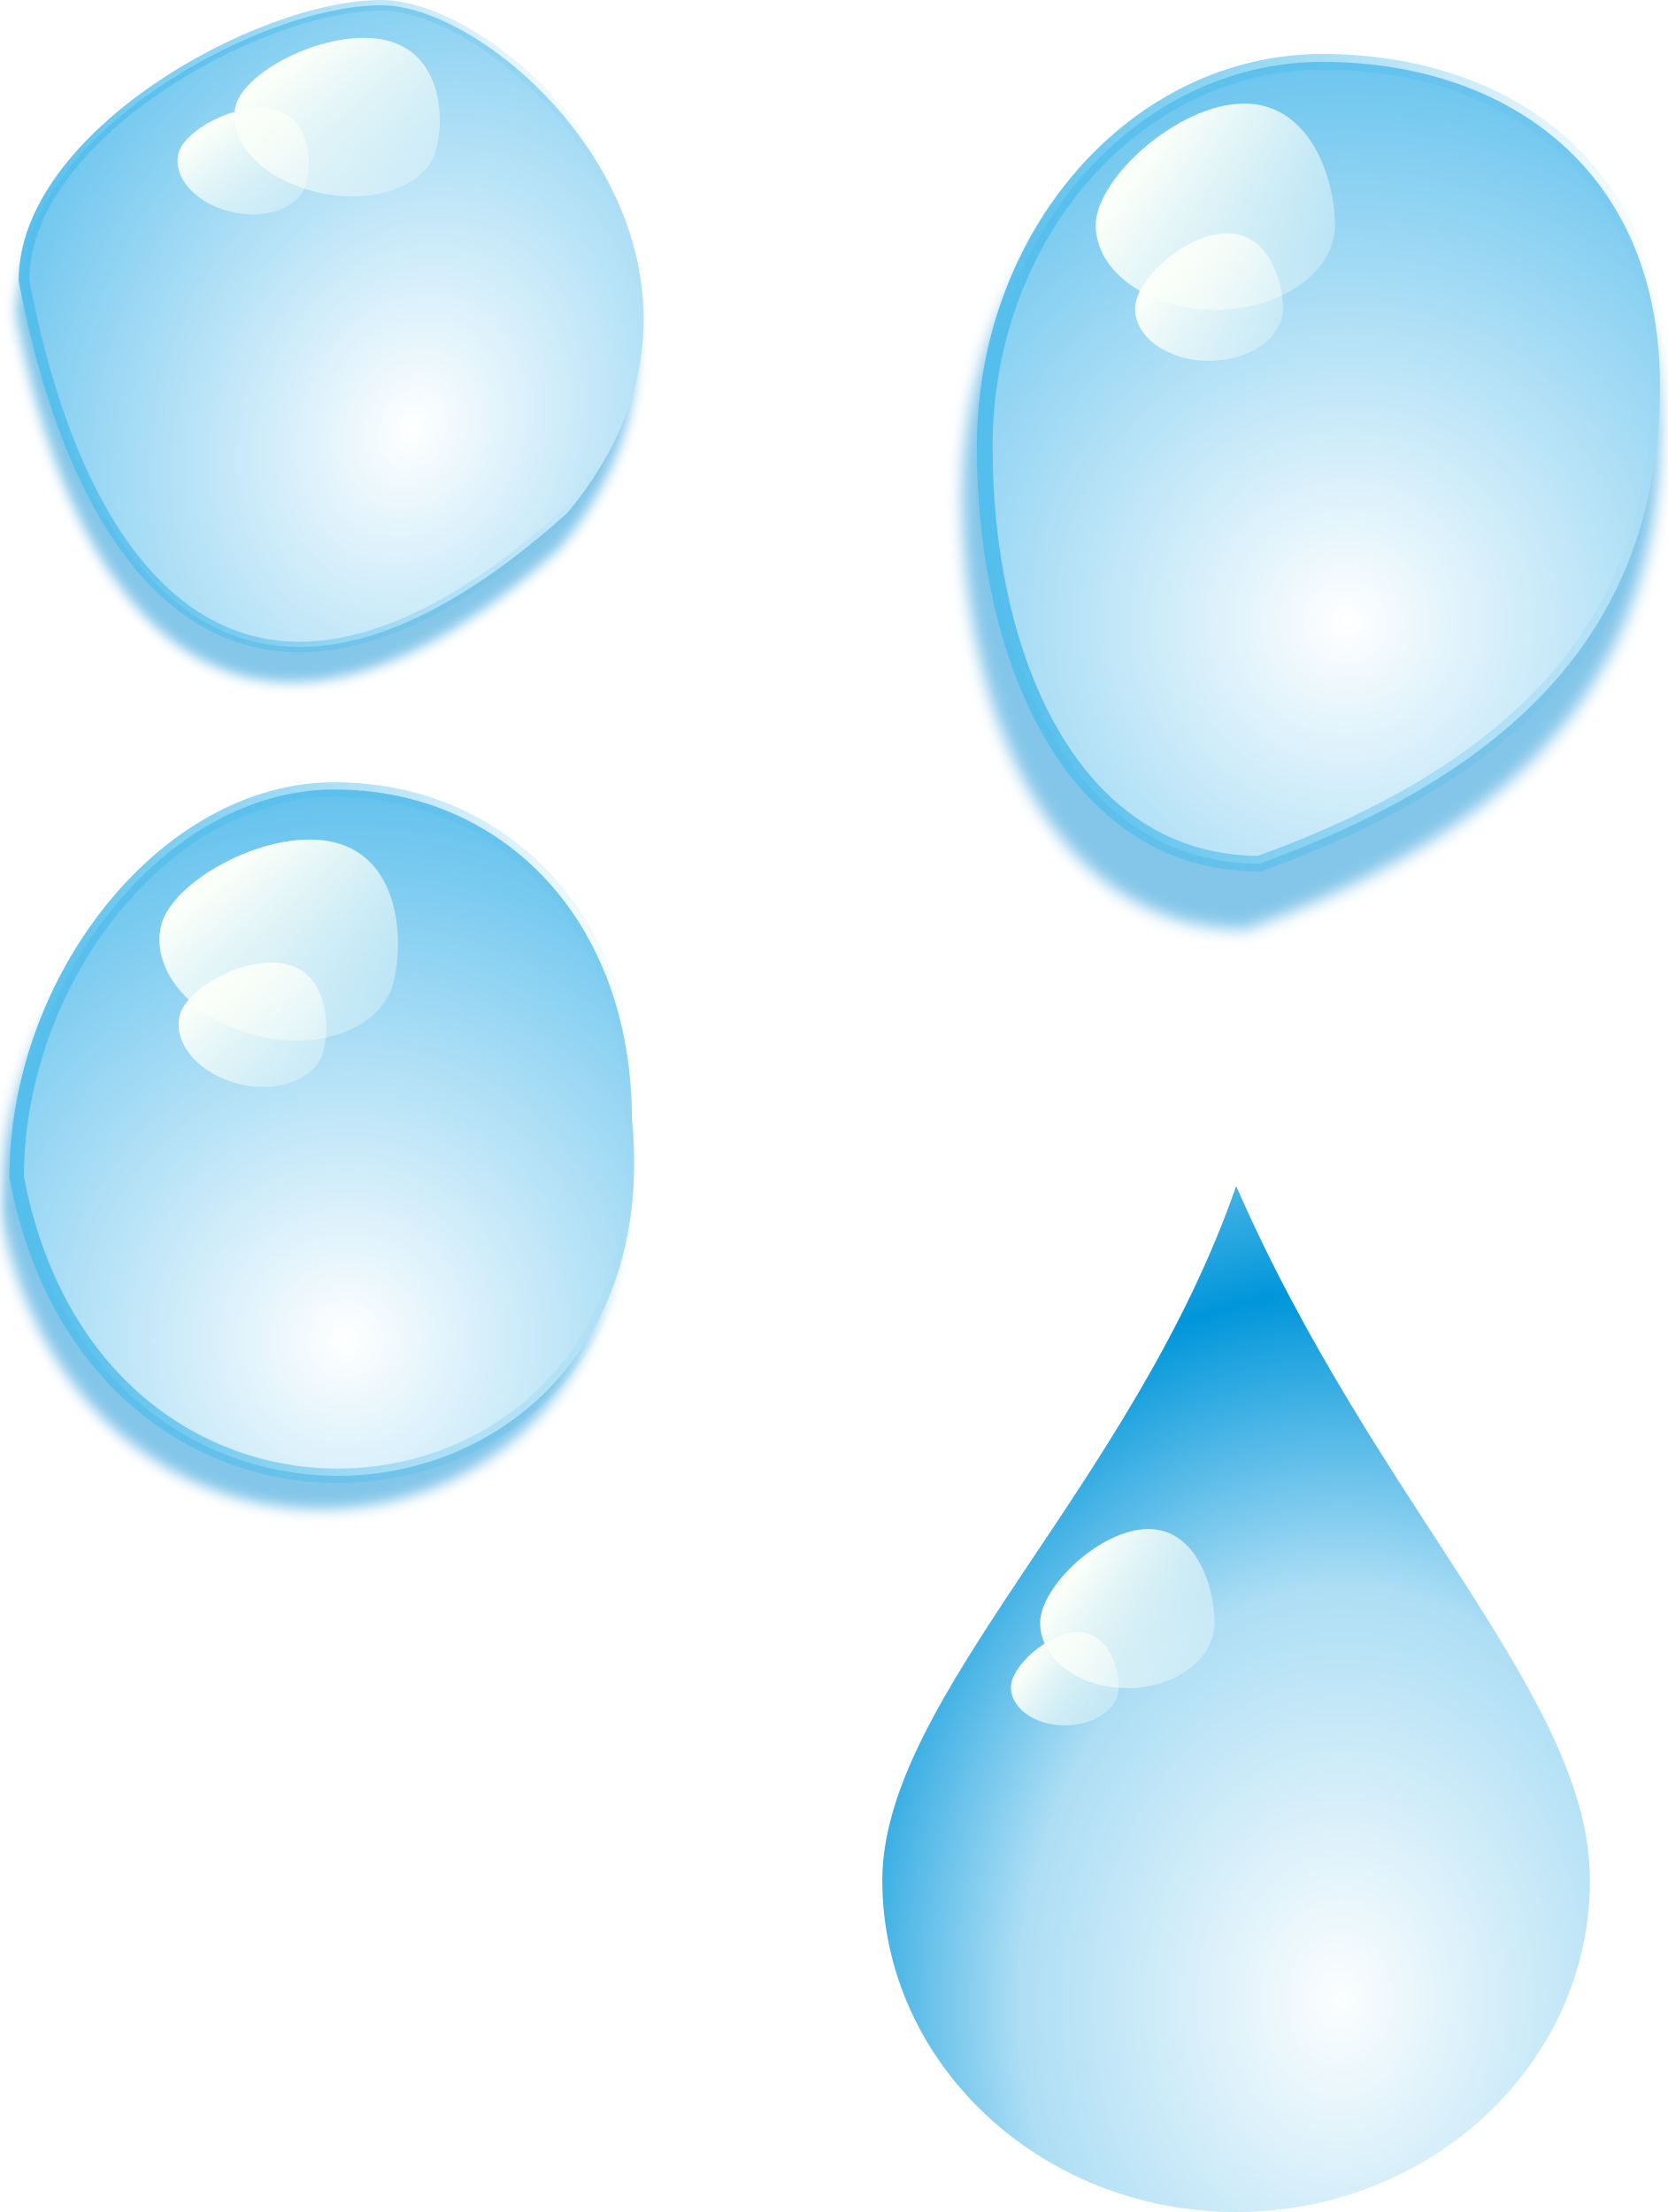
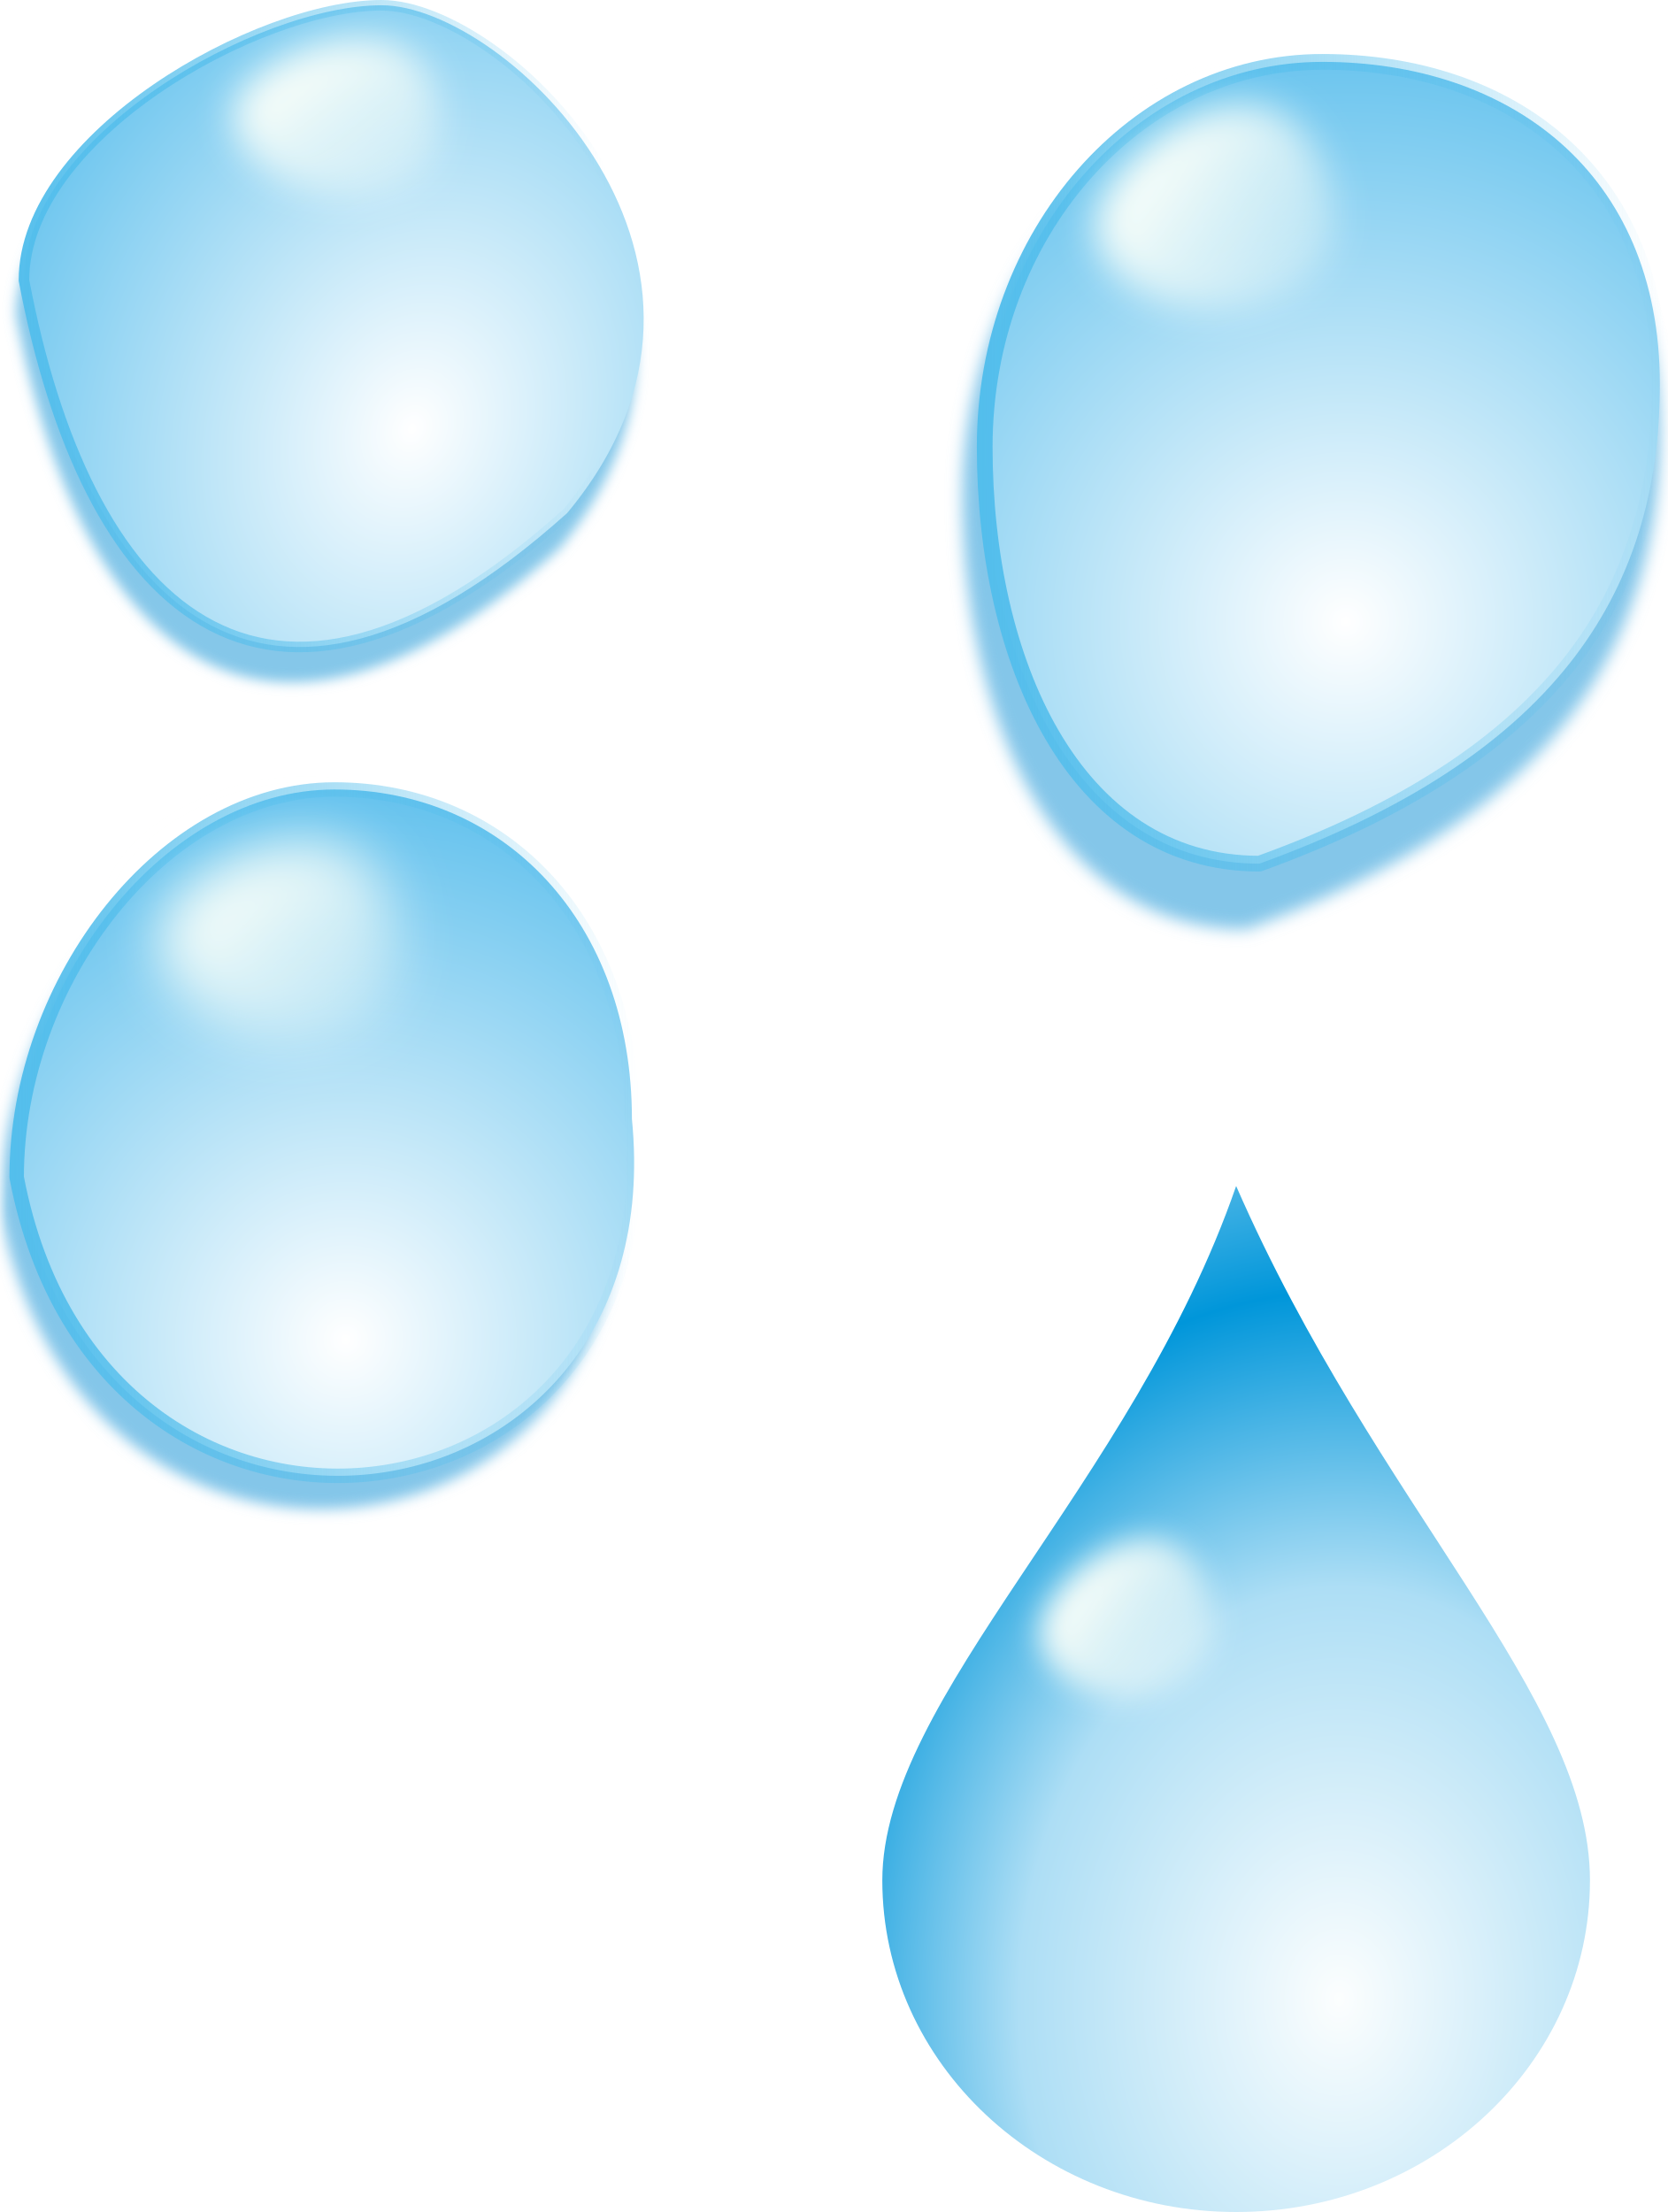
<svg xmlns="http://www.w3.org/2000/svg" xmlns:xlink="http://www.w3.org/1999/xlink" width="347.796" height="461.355" id="svg7827" version="1.0">
  <defs id="defs7829">
    <linearGradient id="linearGradient9147">
      <stop style="stop-color: rgb(252, 254, 254); stop-opacity: 1;" offset="0" id="stop9149" />
      <stop id="stop9155" offset="0.582" style="stop-color: rgb(173, 222, 245); stop-opacity: 1;" />
      <stop style="stop-color: rgb(0, 150, 218); stop-opacity: 1;" offset="1" id="stop9151" />
    </linearGradient>
    <linearGradient id="linearGradient8831">
      <stop style="stop-color: rgb(83, 190, 236); stop-opacity: 1;" offset="0" id="stop8833" />
      <stop style="stop-color: rgb(83, 190, 236); stop-opacity: 0;" offset="1" id="stop8835" />
    </linearGradient>
    <linearGradient id="linearGradient8752">
      <stop style="stop-color: rgb(251, 255, 249); stop-opacity: 1;" offset="0" id="stop8754" />
      <stop style="stop-color: rgb(251, 255, 249); stop-opacity: 0;" offset="1" id="stop8756" />
    </linearGradient>
    <linearGradient id="linearGradient8700">
      <stop style="stop-color: rgb(255, 255, 255); stop-opacity: 1;" offset="0" id="stop8702" />
      <stop style="stop-color: rgb(95, 192, 237); stop-opacity: 1;" offset="1" id="stop8704" />
    </linearGradient>
    <linearGradient xlink:href="#linearGradient8752" id="linearGradient8758" x1="273.14" y1="240.794" x2="303.565" y2="263.408" gradientUnits="userSpaceOnUse" gradientTransform="matrix(1.63976, 0, 0, 1.63976, -79.8318, -323.311)" />
-     <linearGradient xlink:href="#linearGradient8752" id="linearGradient8762" gradientUnits="userSpaceOnUse" x1="273.14" y1="240.794" x2="303.565" y2="263.408" gradientTransform="matrix(1.01459, 0, 0, 1.01459, 93.4985, -147.978)" />
    <radialGradient xlink:href="#linearGradient8700" id="radialGradient8765" gradientUnits="userSpaceOnUse" gradientTransform="matrix(2.68072, 0.939973, -0.950392, 2.71044, -92.9307, -920.502)" cx="293.019" cy="302.095" fx="293.019" fy="302.095" r="44.431" />
    <filter id="filter8827">
      <feGaussianBlur stdDeviation="0.989" id="feGaussianBlur8829" />
    </filter>
    <linearGradient xlink:href="#linearGradient8831" id="linearGradient8837" x1="248.508" y1="285.131" x2="336.371" y2="285.131" gradientUnits="userSpaceOnUse" gradientTransform="matrix(1.63976, 0, 0, 1.63976, -78.987, -327.021)" />
    <linearGradient y2="551.462" x2="391.045" y1="774.14" x1="400.873" gradientUnits="userSpaceOnUse" id="linearGradient2479" xlink:href="#linearGradient3159" />
    <radialGradient r="197.207" fy="397.857" fx="457.127" cy="397.857" cx="457.127" gradientTransform="matrix(-0.629719, -1.46358, 1.44052, -0.619798, -1586.33, 1134.33)" gradientUnits="userSpaceOnUse" id="radialGradient2477" xlink:href="#linearGradient3558" />
    <radialGradient r="197.207" fy="350.627" fx="271.67" cy="350.627" cx="271.67" gradientTransform="matrix(0.732429, 0.395718, -1.25394, 2.32091, -1262.26, -729.085)" gradientUnits="userSpaceOnUse" id="radialGradient2475" xlink:href="#linearGradient3544" />
    <radialGradient r="189.357" fy="658.846" fx="481.383" cy="658.846" cx="481.383" gradientTransform="matrix(0.787267, -0.765529, 0.730847, 0.7516, -2624.31, 375.076)" gradientUnits="userSpaceOnUse" id="radialGradient2452" xlink:href="#linearGradient3534" />
    <radialGradient r="197.207" fy="350.627" fx="271.67" cy="350.627" cx="271.67" gradientTransform="matrix(0.732429, 0.395718, -1.25394, 2.32091, -1740.2, -738.908)" gradientUnits="userSpaceOnUse" id="radialGradient2449" xlink:href="#linearGradient3544" />
    <radialGradient r="197.207" fy="397.857" fx="457.127" cy="397.857" cx="457.127" gradientTransform="matrix(-0.629719, -1.46358, 1.44052, -0.619798, -2064.26, 1124.51)" gradientUnits="userSpaceOnUse" id="radialGradient2446" xlink:href="#linearGradient3558" />
    <radialGradient r="197.207" fy="350.627" fx="271.67" cy="350.627" cx="271.67" gradientTransform="matrix(0.732429, 0.395718, -1.25394, 2.32091, -1262.26, -729.085)" gradientUnits="userSpaceOnUse" id="radialGradient2442" xlink:href="#linearGradient3544" />
    <radialGradient r="197.207" fy="397.857" fx="457.127" cy="397.857" cx="457.127" gradientTransform="matrix(-0.629719, -1.46358, 1.44052, -0.619798, -1586.33, 1134.33)" gradientUnits="userSpaceOnUse" id="radialGradient2439" xlink:href="#linearGradient3558" />
    <linearGradient id="linearGradient3159">
      <stop style="stop-color: rgb(255, 255, 255); stop-opacity: 1;" offset="0" id="stop3161" />
      <stop style="stop-color: rgb(255, 255, 255); stop-opacity: 0;" offset="1" id="stop3163" />
    </linearGradient>
    <linearGradient id="linearGradient3558">
      <stop style="stop-color: rgb(0, 22, 81); stop-opacity: 0.871;" offset="0" id="stop3560" />
      <stop style="stop-color: rgb(0, 65, 241); stop-opacity: 0;" offset="1" id="stop3562" />
    </linearGradient>
    <linearGradient id="linearGradient3544">
      <stop style="stop-color: rgb(255, 255, 255); stop-opacity: 1;" offset="0" id="stop3546" />
      <stop style="stop-color: rgb(255, 255, 255); stop-opacity: 0;" offset="1" id="stop3548" />
    </linearGradient>
    <linearGradient id="linearGradient3534">
      <stop style="stop-color: rgb(255, 255, 255); stop-opacity: 1;" offset="0" id="stop3536" />
      <stop style="stop-color: rgb(255, 255, 255); stop-opacity: 0;" offset="1" id="stop3538" />
    </linearGradient>
    <linearGradient id="linearGradient3510">
      <stop style="stop-color: rgb(0, 65, 241); stop-opacity: 1;" offset="0" id="stop3512" />
      <stop style="stop-color: rgb(0, 65, 241); stop-opacity: 0.539;" offset="1" id="stop3514" />
    </linearGradient>
    <radialGradient xlink:href="#linearGradient3534" id="radialGradient3540" cx="481.383" cy="658.846" fx="481.383" fy="658.846" r="189.357" gradientTransform="matrix(0.787267, -0.765529, 0.730847, 0.7516, -367.567, 511.593)" gradientUnits="userSpaceOnUse" />
    <radialGradient xlink:href="#linearGradient3544" id="radialGradient3554" cx="271.67" cy="350.627" fx="271.67" fy="350.627" r="197.207" gradientTransform="matrix(0.732429, 0.395718, -1.25394, 2.32091, 516.549, -602.39)" gradientUnits="userSpaceOnUse" />
    <radialGradient xlink:href="#linearGradient3558" id="radialGradient3564" cx="457.127" cy="397.857" fx="457.127" fy="397.857" r="197.207" gradientTransform="matrix(-0.629719, -1.46358, 1.44052, -0.619798, 192.482, 1261.02)" gradientUnits="userSpaceOnUse" />
    <radialGradient xlink:href="#linearGradient3544" id="radialGradient3175" gradientUnits="userSpaceOnUse" gradientTransform="matrix(0.732429, 0.395718, -1.25394, 2.32091, 994.485, -592.568)" cx="271.67" cy="350.627" fx="271.67" fy="350.627" r="197.207" />
    <radialGradient xlink:href="#linearGradient3558" id="radialGradient3177" gradientUnits="userSpaceOnUse" gradientTransform="matrix(-0.629719, -1.46358, 1.44052, -0.619798, 670.418, 1270.85)" cx="457.127" cy="397.857" fx="457.127" fy="397.857" r="197.207" />
    <linearGradient xlink:href="#linearGradient3159" id="linearGradient3179" gradientUnits="userSpaceOnUse" x1="400.873" y1="774.14" x2="391.045" y2="551.462" />
-     <linearGradient xlink:href="#linearGradient8752" id="linearGradient9086" gradientUnits="userSpaceOnUse" x1="273.14" y1="240.794" x2="303.565" y2="263.408" gradientTransform="matrix(1.1952, 0, 0, 1.26553, 26.0071, 62.7558)" />
-     <linearGradient xlink:href="#linearGradient8752" id="linearGradient9088" gradientUnits="userSpaceOnUse" gradientTransform="matrix(0.739525, 0, 0, 0.739525, 140.277, 209.08)" x1="273.14" y1="240.794" x2="303.565" y2="263.408" />
+     <linearGradient xlink:href="#linearGradient8752" id="linearGradient9086" gradientUnits="userSpaceOnUse" x1="273.14" y1="240.794" x2="303.565" y2="263.408" gradientTransform="matrix(1.1952,0,0,1.26553,26.0071,64.7558)" />
    <radialGradient xlink:href="#linearGradient9147" id="radialGradient9153" cx="497.159" cy="399.465" fx="497.159" fy="399.465" r="80" gradientTransform="matrix(1.43471, 0.0298745, -0.0384297, 1.84557, -293.824, -291.112)" gradientUnits="userSpaceOnUse" spreadMethod="reflect" />
    <radialGradient xlink:href="#linearGradient8700" id="radialGradient9161" gradientUnits="userSpaceOnUse" gradientTransform="matrix(2.44294, 0.871037, -0.866092, 2.51166, -257.287, -690.614)" cx="293.019" cy="302.095" fx="293.019" fy="302.095" r="44.431" />
    <linearGradient xlink:href="#linearGradient8831" id="linearGradient9163" gradientUnits="userSpaceOnUse" gradientTransform="matrix(1.49431, 0, 0, 1.5195, -244.58, -140.658)" x1="248.508" y1="285.131" x2="336.371" y2="285.131" />
    <linearGradient xlink:href="#linearGradient8752" id="linearGradient9169" gradientUnits="userSpaceOnUse" x1="273.14" y1="240.794" x2="303.565" y2="263.408" gradientTransform="matrix(1.59338, 0.387225, -0.387225, 1.59338, -164.651, -267.832)" />
-     <linearGradient xlink:href="#linearGradient8752" id="linearGradient9171" gradientUnits="userSpaceOnUse" gradientTransform="matrix(0.985897, 0.239593, -0.239593, 0.985897, -37.6272, -56.5264)" x1="273.14" y1="240.794" x2="303.565" y2="263.408" />
    <filter id="filter9203">
      <feGaussianBlur stdDeviation="0.848" id="feGaussianBlur9205" />
    </filter>
    <radialGradient xlink:href="#linearGradient8700" id="radialGradient9215" gradientUnits="userSpaceOnUse" gradientTransform="matrix(2.06859, 0.93375, -1.11157, 2.58697, -63.9579, -926.771)" cx="295.668" cy="303.105" fx="295.668" fy="303.105" r="44.431" />
    <linearGradient xlink:href="#linearGradient8831" id="linearGradient9217" gradientUnits="userSpaceOnUse" gradientTransform="matrix(1.09027, 0, 0, 1.10865, -116.013, -209.767)" x1="222.188" y1="282.912" x2="336.371" y2="285.131" />
    <linearGradient xlink:href="#linearGradient8752" id="linearGradient9219" gradientUnits="userSpaceOnUse" gradientTransform="matrix(1.37261, 0.305236, -0.333573, 1.25601, -104.335, -331.935)" x1="273.14" y1="240.794" x2="303.565" y2="263.408" />
-     <linearGradient xlink:href="#linearGradient8752" id="linearGradient9221" gradientUnits="userSpaceOnUse" gradientTransform="matrix(0.876867, 0.205092, -0.213097, 0.84393, -15.7797, -191.383)" x1="273.14" y1="240.794" x2="303.565" y2="263.408" />
    <filter id="filter9229">
      <feGaussianBlur stdDeviation="0.802" id="feGaussianBlur9231" />
    </filter>
    <radialGradient xlink:href="#linearGradient8700" id="radialGradient9251" cx="330.064" cy="565.973" fx="330.064" fy="565.973" r="180.019" gradientTransform="matrix(0.702484, -0.190946, 0.0960341, 0.353305, 213.623, 266.476)" gradientUnits="userSpaceOnUse" spreadMethod="reflect" />
    <linearGradient xlink:href="#linearGradient8752" id="linearGradient9257" gradientUnits="userSpaceOnUse" x1="273.14" y1="240.794" x2="303.565" y2="263.408" gradientTransform="matrix(0.751241, 0.537498, -0.537498, 0.751241, 541.711, 5.8569)" />
    <linearGradient xlink:href="#linearGradient8752" id="linearGradient9259" gradientUnits="userSpaceOnUse" gradientTransform="matrix(0.545951, 0.169134, -0.169134, 0.545951, 518.691, 166.225)" x1="273.14" y1="240.794" x2="303.565" y2="263.408" />
    <radialGradient xlink:href="#linearGradient8700" id="radialGradient9263" gradientUnits="userSpaceOnUse" gradientTransform="matrix(1.64437, -1.04433, 0.525233, 0.827017, -133.15, 673.774)" spreadMethod="reflect" cx="330.064" cy="565.973" fx="330.064" fy="565.973" r="180.019" />
    <radialGradient xlink:href="#linearGradient8700" id="radialGradient9267" gradientUnits="userSpaceOnUse" gradientTransform="matrix(1.85847, -1.1803, 0.593617, 0.934693, -296.986, 643.106)" spreadMethod="reflect" cx="330.064" cy="565.973" fx="330.064" fy="565.973" r="180.019" />
+     <filter id="filter3312" x="-0.199" width="1.398" y="-0.218" height="1.436">
+       <feGaussianBlur stdDeviation="3.013" id="feGaussianBlur3314" />
+     </filter>
+     <filter id="filter3420" x="-0.186" width="1.371" y="-0.215" height="1.43">
+       <feGaussianBlur stdDeviation="3.857" id="feGaussianBlur3422" />
+     </filter>
+     <filter id="filter3484" x="-0.211" width="1.422" y="-0.274" height="1.547">
+       <feGaussianBlur stdDeviation="3.768" id="feGaussianBlur3486" />
+     </filter>
+     <filter id="filter3600" x="-0.275" width="1.551" y="-0.327" height="1.654">
+       <feGaussianBlur stdDeviation="5.71" id="feGaussianBlur3602" />
+     </filter>
  </defs>
  <g id="layer1" transform="translate(-124.784, -44.0069)">
    <path id="path9223" d="M 195.922,293.761 C 156.852,328.835 134.627,305.212 126.832,264.17 C 126.832,245.885 156.56,229.177 172.317,229.177 C 188.074,229.177 222.422,261.977 195.922,293.761 z" style="fill: rgb(133, 199, 233); fill-opacity: 1; fill-rule: nonzero; stroke: none; stroke-width: 1.341; stroke-linecap: square; stroke-linejoin: round; stroke-miterlimit: 4; stroke-dashoffset: 0pt; stroke-opacity: 1; filter: url(#filter9229);" transform="matrix(1.63976, 0, 0, 1.63976, -79.8318, -323.311)" />
    <path style="fill: rgb(132, 198, 233); fill-opacity: 1; fill-rule: nonzero; stroke: none; stroke-width: 1.838; stroke-linecap: square; stroke-linejoin: round; stroke-miterlimit: 4; stroke-dashoffset: 0pt; stroke-opacity: 1; filter: url(#filter9203);" d="M 203.031,370.586 C 208.417,424.826 135.468,434.252 124.784,377.999 C 124.784,352.939 143.6,328.668 165.196,328.668 C 186.792,328.668 203.031,345.526 203.031,370.586 z" id="path9173" transform="matrix(1.63976, 0, 0, 1.63976, -79.8318, -323.311)" />
    <path id="path8767" d="M 339.714,286.18 C 339.714,314.349 325.007,335.716 285.427,349.71 C 260.168,349.71 248.194,322.682 248.194,294.513 C 248.194,266.344 268.695,243.483 293.954,243.483 C 319.214,243.483 339.714,258.011 339.714,286.18 z" style="fill: rgb(132, 198, 233); fill-opacity: 1; fill-rule: nonzero; stroke: none; stroke-width: 2; stroke-linecap: square; stroke-linejoin: round; stroke-miterlimit: 4; stroke-dashoffset: 0pt; stroke-opacity: 1; filter: url(#filter8827);" transform="matrix(1.58908, 0, 0, 1.63976, -68.8939, -335.609)" />
    <path style="fill: url(#radialGradient8765) rgb(0, 0, 0); fill-opacity: 1; fill-rule: nonzero; stroke: url(#linearGradient8837) rgb(0, 0, 0); stroke-width: 3.28; stroke-linecap: square; stroke-linejoin: round; stroke-miterlimit: 4; stroke-dashoffset: 0pt; stroke-opacity: 1;" d="M 470.941,124.128 C 470.941,168.473 448.315,202.111 387.425,224.141 C 348.566,224.141 330.146,181.591 330.146,137.246 C 330.146,92.901 361.684,56.91 400.543,56.91 C 439.403,56.91 470.941,79.783 470.941,124.128 z" id="path8159" />
-     <path style="opacity: 1; fill: url(#linearGradient8758) rgb(0, 0, 0); fill-opacity: 1; fill-rule: nonzero; stroke: none; stroke-width: 12; stroke-linecap: square; stroke-linejoin: round; stroke-miterlimit: 4; stroke-dashoffset: 0pt; stroke-opacity: 1;" d="M 403.185,90.982 C 403.185,100.716 392.009,108.616 378.239,108.616 C 364.47,108.616 353.294,100.716 353.294,90.982 C 353.294,81.248 370.491,65.606 384.261,65.606 C 398.031,65.606 403.185,81.248 403.185,90.982 z" id="path8697" />
-     <path id="path8760" d="M 392.363,108.363 C 392.363,114.386 385.448,119.274 376.928,119.274 C 368.408,119.274 361.493,114.386 361.493,108.363 C 361.493,102.341 372.133,92.662 380.653,92.662 C 389.173,92.662 392.363,102.341 392.363,108.363 z" style="opacity: 1; fill: url(#linearGradient8762) rgb(0, 0, 0); fill-opacity: 1; fill-rule: nonzero; stroke: none; stroke-width: 12; stroke-linecap: square; stroke-linejoin: round; stroke-miterlimit: 4; stroke-dashoffset: 0pt; stroke-opacity: 1;" />
+     <path style="opacity:1;fill:url(#linearGradient8758) rgb(0, 0, 0);fill-opacity:1;fill-rule:nonzero;stroke:none;stroke-width:12;stroke-linecap:square;stroke-linejoin:round;stroke-miterlimit:4;stroke-dashoffset:0pt;stroke-opacity:1;filter:url(#filter3420)" d="M 403.185,90.982 C 403.185,100.716 392.009,108.616 378.239,108.616 C 364.47,108.616 353.294,100.716 353.294,90.982 C 353.294,81.248 370.491,65.606 384.261,65.606 C 398.031,65.606 403.185,81.248 403.185,90.982 z" id="path8697" />
    <path style="opacity: 1; fill: url(#radialGradient9153) rgb(0, 0, 0); fill-opacity: 1; fill-rule: nonzero; stroke: none; stroke-width: 2; stroke-linecap: square; stroke-linejoin: round; stroke-miterlimit: 4; stroke-dashoffset: 0pt; stroke-opacity: 1;" d="M 456.37,436.185 C 456.37,474.371 423.312,505.362 382.581,505.362 C 341.849,505.362 308.791,474.371 308.791,436.185 C 308.791,397.999 361.022,353.731 382.581,291.373 C 411.796,358.231 456.37,397.999 456.37,436.185 z" id="path9069" />
-     <path style="opacity: 1; fill: url(#linearGradient9088) rgb(0, 0, 0); fill-opacity: 1; fill-rule: nonzero; stroke: none; stroke-width: 12; stroke-linecap: square; stroke-linejoin: round; stroke-miterlimit: 4; stroke-dashoffset: 0pt; stroke-opacity: 1;" d="M 358.115,395.924 C 358.115,400.314 353.075,403.877 346.865,403.877 C 340.655,403.877 335.614,400.314 335.614,395.924 C 335.614,391.534 343.37,384.48 349.58,384.48 C 355.79,384.48 358.115,391.534 358.115,395.924 z" id="path9084" />
    <path id="path9159" d="M 256.569,277.405 C 265.401,366.345 145.782,381.801 128.262,289.561 C 128.262,248.468 159.116,208.67 194.529,208.67 C 229.941,208.67 256.569,236.312 256.569,277.405 z" style="fill: url(#radialGradient9161) rgb(0, 0, 0); fill-opacity: 1; fill-rule: nonzero; stroke: url(#linearGradient9163) rgb(0, 0, 0); stroke-width: 3.014; stroke-linecap: square; stroke-linejoin: round; stroke-miterlimit: 4; stroke-dashoffset: 0pt; stroke-opacity: 1;" />
-     <path id="path9165" d="M 206.871,248.807 C 204.572,258.265 191.847,263.303 178.467,260.051 C 165.086,256.799 156.092,246.484 158.391,237.025 C 160.689,227.566 181.094,216.428 194.474,219.68 C 207.855,222.932 209.169,239.348 206.871,248.807 z" style="opacity: 1; fill: url(#linearGradient9169) rgb(0, 0, 0); fill-opacity: 1; fill-rule: nonzero; stroke: none; stroke-width: 12; stroke-linecap: square; stroke-linejoin: round; stroke-miterlimit: 4; stroke-dashoffset: 0pt; stroke-opacity: 1;" />
-     <path style="opacity: 1; fill: url(#linearGradient9171) rgb(0, 0, 0); fill-opacity: 1; fill-rule: nonzero; stroke: none; stroke-width: 12; stroke-linecap: square; stroke-linejoin: round; stroke-miterlimit: 4; stroke-dashoffset: 0pt; stroke-opacity: 1;" d="M 192.25,263.141 C 190.828,268.993 182.954,272.11 174.675,270.098 C 166.396,268.086 160.831,261.703 162.253,255.851 C 163.675,249.999 176.3,243.107 184.579,245.119 C 192.859,247.131 193.672,257.288 192.25,263.141 z" id="path9167" />
+     <path id="path9165" d="M 206.871,248.807 C 204.572,258.265 191.847,263.303 178.467,260.051 C 165.086,256.799 156.092,246.484 158.391,237.025 C 160.689,227.566 181.094,216.428 194.474,219.68 C 207.855,222.932 209.169,239.348 206.871,248.807 z" style="opacity:1;fill:url(#linearGradient9169) rgb(0, 0, 0);fill-opacity:1;fill-rule:nonzero;stroke:none;stroke-width:12;stroke-linecap:square;stroke-linejoin:round;stroke-miterlimit:4;stroke-dashoffset:0pt;stroke-opacity:1;filter:url(#filter3600)" />
    <path style="fill: url(#radialGradient9215) rgb(0, 0, 0); fill-opacity: 1; fill-rule: nonzero; stroke: url(#linearGradient9217) rgb(0, 0, 0); stroke-width: 2.199; stroke-linecap: square; stroke-linejoin: round; stroke-miterlimit: 4; stroke-dashoffset: 0pt; stroke-opacity: 1;" d="M 243.072,151.008 C 179.007,208.521 142.564,169.785 129.781,102.486 C 129.781,72.503 178.529,45.106 204.366,45.106 C 230.204,45.106 286.526,98.889 243.072,151.008 z" id="path9209" />
-     <path style="opacity: 1; fill: url(#linearGradient9219) rgb(0, 0, 0); fill-opacity: 1; fill-rule: nonzero; stroke: none; stroke-width: 12; stroke-linecap: square; stroke-linejoin: round; stroke-miterlimit: 4; stroke-dashoffset: 0pt; stroke-opacity: 1;" d="M 215.71,75.313 C 213.73,82.769 202.768,86.74 191.242,84.176 C 179.715,81.613 171.967,73.482 173.948,66.026 C 175.928,58.57 193.505,49.79 205.031,52.353 C 216.558,54.916 217.69,67.857 215.71,75.313 z" id="path9211" />
-     <path id="path9213" d="M 188.675,82.253 C 187.41,87.262 180.407,89.93 173.044,88.208 C 165.68,86.486 160.731,81.022 161.996,76.013 C 163.261,71.003 174.49,65.103 181.853,66.826 C 189.217,68.548 189.94,77.243 188.675,82.253 z" style="opacity: 1; fill: url(#linearGradient9221) rgb(0, 0, 0); fill-opacity: 1; fill-rule: nonzero; stroke: none; stroke-width: 12; stroke-linecap: square; stroke-linejoin: round; stroke-miterlimit: 4; stroke-dashoffset: 0pt; stroke-opacity: 1;" />
-     <path id="path9082" d="M 378.072,382.498 C 378.072,390.011 369.927,396.108 359.89,396.108 C 349.853,396.108 341.707,390.011 341.707,382.498 C 341.707,374.986 354.242,362.914 364.279,362.914 C 374.316,362.914 378.072,374.986 378.072,382.498 z" style="opacity: 1; fill: url(#linearGradient9086) rgb(0, 0, 0); fill-opacity: 1; fill-rule: nonzero; stroke: none; stroke-width: 12; stroke-linecap: square; stroke-linejoin: round; stroke-miterlimit: 4; stroke-dashoffset: 0pt; stroke-opacity: 1;" />
+     <path style="opacity:1;fill:url(#linearGradient9219) rgb(0, 0, 0);fill-opacity:1;fill-rule:nonzero;stroke:none;stroke-width:12;stroke-linecap:square;stroke-linejoin:round;stroke-miterlimit:4;stroke-dashoffset:0pt;stroke-opacity:1;filter:url(#filter3484)" d="M 215.71,75.313 C 213.73,82.769 202.768,86.74 191.242,84.176 C 179.715,81.613 171.967,73.482 173.948,66.026 C 175.928,58.57 193.505,49.79 205.031,52.353 C 216.558,54.916 217.69,67.857 215.71,75.313 z" id="path9211" />
+     <path id="path9082" d="M 378.072,384.498 C 378.072,392.011 369.927,398.108 359.89,398.108 C 349.853,398.108 341.707,392.011 341.707,384.498 C 341.707,376.986 354.242,364.914 364.279,364.914 C 374.316,364.914 378.072,376.986 378.072,384.498 z" style="opacity:1;fill:url(#linearGradient9086);fill-opacity:1;fill-rule:nonzero;stroke:none;stroke-width:12;stroke-linecap:square;stroke-linejoin:round;stroke-miterlimit:4;stroke-dashoffset:0;stroke-opacity:1;filter:url(#filter3312)" />
  </g>
</svg>
